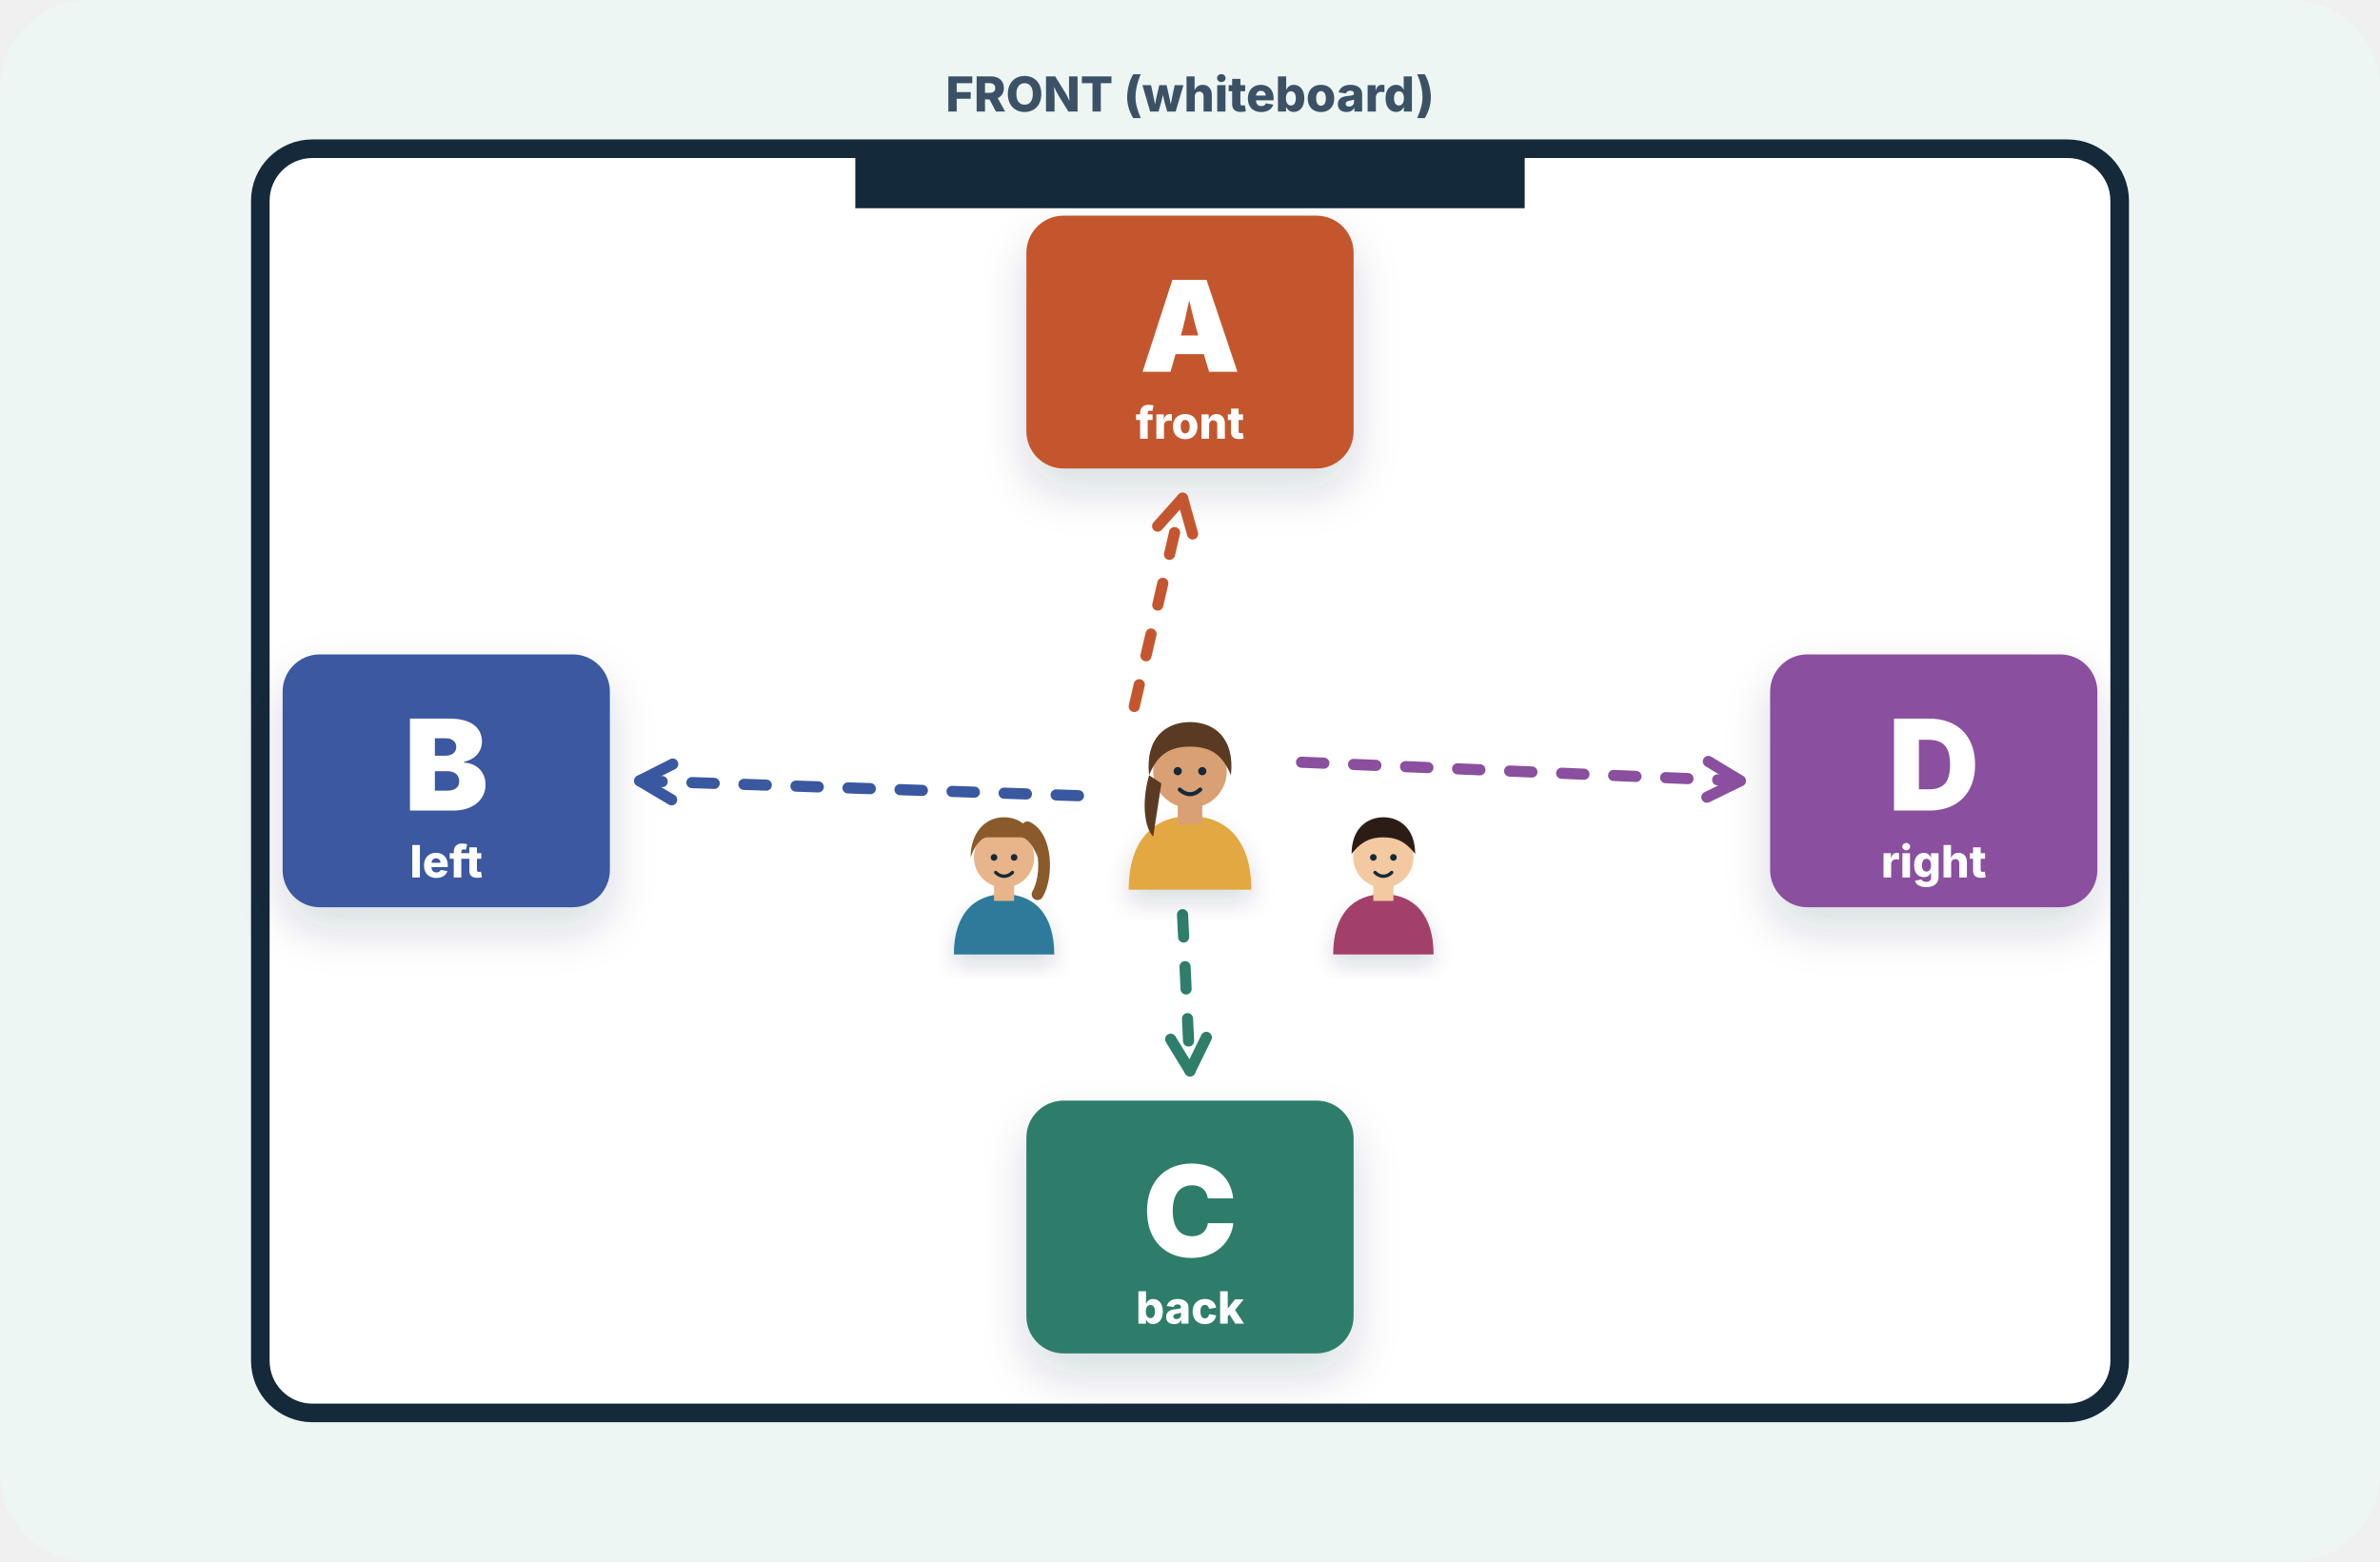
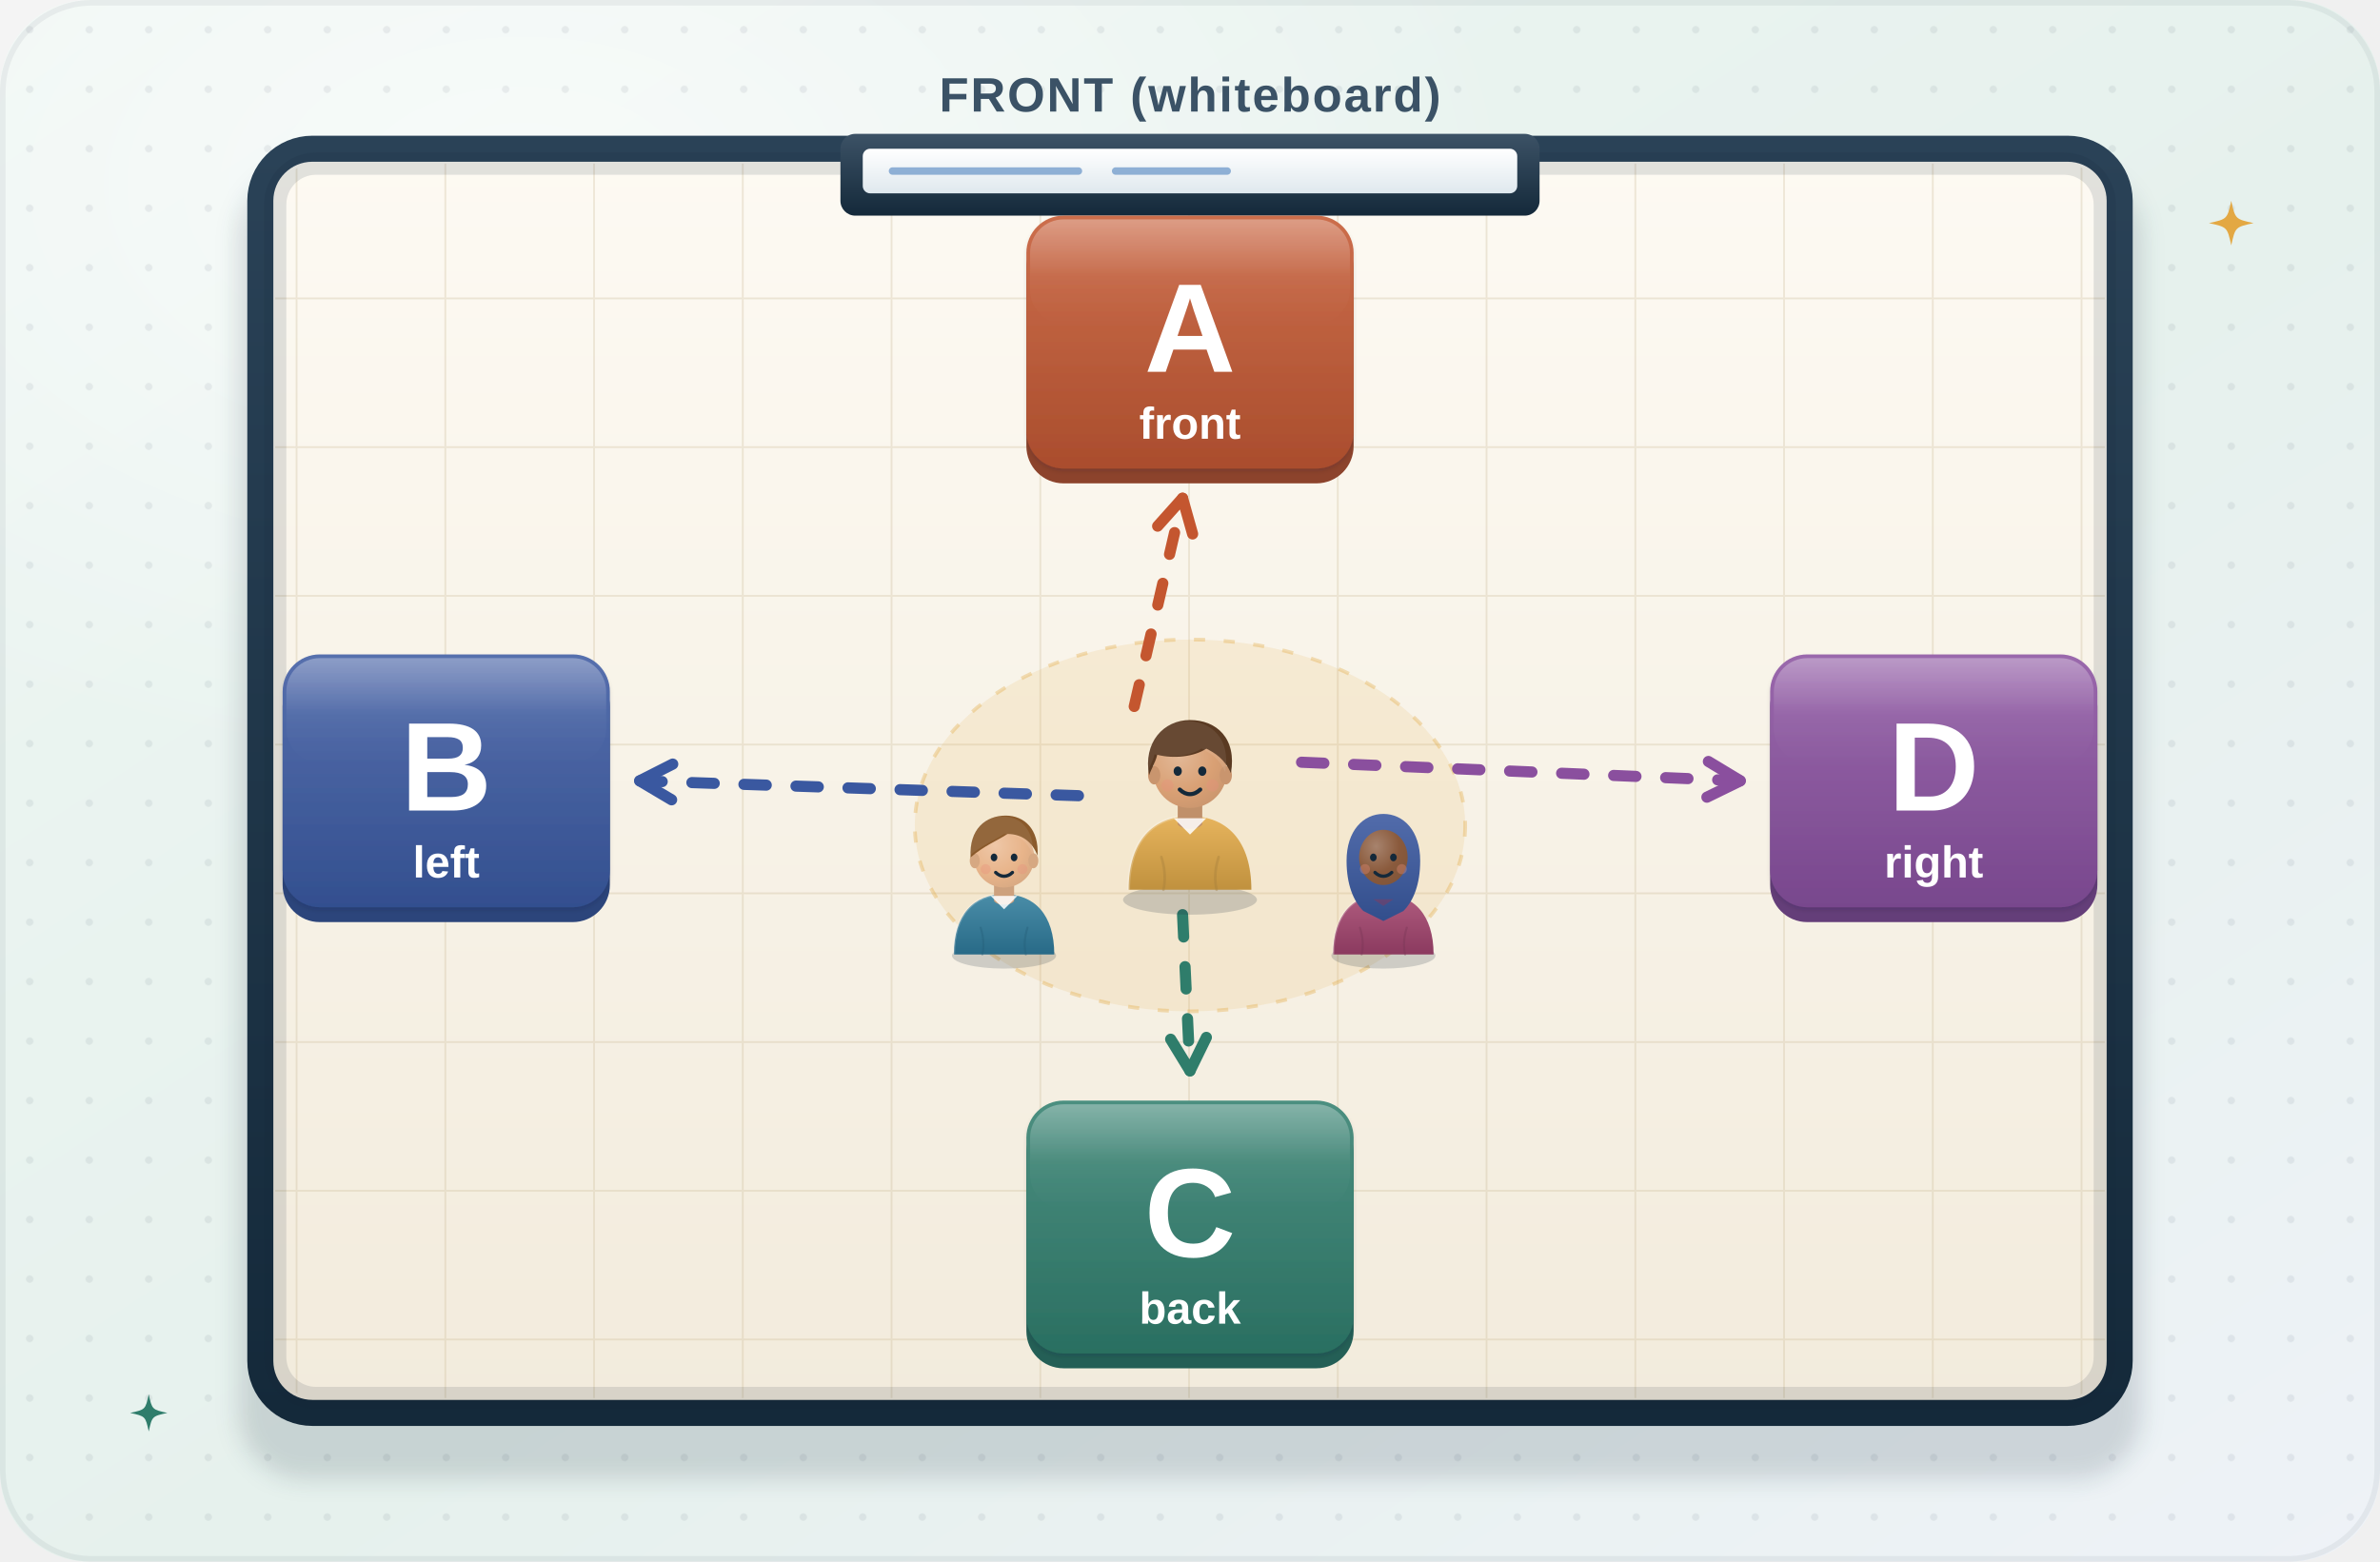
- <svg xmlns="http://www.w3.org/2000/svg" viewBox="0 0 640 420" fill="none" role="img" aria-label="A classroom seen from above with four corners: A front, B left, C back, D right.">
-   <style>.fl{animation:fl 5s ease-in-out infinite;transform-box:fill-box;transform-origin:center}.f2{animation-delay:-1.7s}.f3{animation-delay:-3.3s}
- .tw{animation:tw 2.8s ease-in-out infinite;transform-box:fill-box;transform-origin:center}.t2{animation-delay:-1.4s}.t3{animation-delay:-.7s}
- .sp{animation:sp 9s linear infinite;transform-box:fill-box;transform-origin:center}.pu{animation:pu 2.2s ease-in-out infinite;transform-box:fill-box;transform-origin:center}
- .dr{stroke-dasharray:6 8;animation:dr 1.6s linear infinite}.bl{animation:bl 1.8s steps(1) infinite}.b2{animation-delay:-.6s}.b3{animation-delay:-1.2s}
- .sw{animation:sw 3s ease-in-out infinite;transform-box:fill-box;transform-origin:bottom center}
- .wv{animation:wv 2.7s ease-out infinite;opacity:.8;transform-box:fill-box;transform-origin:left center}.w2{animation-delay:.9s}.w3{animation-delay:1.8s}
- .ri{animation:ri 6s ease-in-out infinite;transform-box:fill-box;transform-origin:center}.r2{animation-delay:-2s}.r3{animation-delay:-4s}
- .eq{animation:eq 1.2s ease-in-out infinite;transform-box:fill-box;transform-origin:bottom}.e2{animation-delay:-.3s}.e3{animation-delay:-.6s}.e4{animation-delay:-.9s}
- .pb{animation:pb 8s linear infinite;transform-box:fill-box;transform-origin:left}
- @keyframes fl{0%,100%{transform:translateY(0)}50%{transform:translateY(-6px)}}@keyframes tw{0%,100%{opacity:.3;transform:scale(.7)}50%{opacity:1;transform:scale(1.05)}}
- @keyframes sp{to{transform:rotate(360deg)}}@keyframes pu{0%,100%{transform:scale(1)}15%{transform:scale(1.12)}30%{transform:scale(1)}}
- @keyframes dr{to{stroke-dashoffset:-28}}@keyframes bl{0%,100%{opacity:1}50%{opacity:.25}}@keyframes sw{50%{transform:rotate(6deg)}}
- @keyframes wv{0%{opacity:0;transform:scale(.6)}25%{opacity:.9}100%{opacity:0;transform:scale(1.4)}}
- @keyframes ri{0%{opacity:0;transform:translateY(8px)}20%,70%{opacity:.85}100%{opacity:0;transform:translateY(-22px)}}
- @keyframes eq{0%,100%{transform:scaleY(.35)}50%{transform:scaleY(1)}}@keyframes pb{from{transform:scaleX(.05)}to{transform:scaleX(1)}}
- @media (prefers-reduced-motion:reduce){*{animation:none!important}}</style>
+ <svg xmlns="http://www.w3.org/2000/svg" viewBox="0 0 640 420" fill="none" role="img" aria-labelledby="cn-t">
+   <style>
+ .cn-fl { animation: cn-fl 6s ease-in-out infinite; } .cn-d1 { animation-delay: -2s; } .cn-d2 { animation-delay: -4s; } .cn-d3 { animation-delay: -1s; }
+ @keyframes cn-fl { 0%, 100% { transform: translateY(0); } 50% { transform: translateY(-5px); } }
+ .cn-tw { animation: cn-tw 3.4s ease-in-out infinite; transform-box: fill-box; transform-origin: center; }
+ @keyframes cn-tw { 0%, 100% { opacity: .35; transform: scale(.65); } 50% { opacity: 1; transform: scale(1); } }
+ .cn-pu { animation: cn-pu 3.6s ease-in-out infinite; transform-box: fill-box; transform-origin: center; }
+ @keyframes cn-pu { 0%, 100% { transform: scale(1); } 50% { transform: scale(1.06); } }
+ .cn-ring { animation: cn-ring 3.6s ease-out infinite; transform-box: fill-box; transform-origin: center; }
+ @keyframes cn-ring { 0% { opacity: .55; transform: scale(.9); } 80%, 100% { opacity: 0; transform: scale(1.35); } }
+ .cn-flow { animation: cn-flow 1.8s linear infinite; }
+ @keyframes cn-flow { to { stroke-dashoffset: -28; } }
+ .cn-bk { animation: cn-bk 5s infinite; transform-box: fill-box; transform-origin: center; } @keyframes cn-bk { 0%, 92%, 100% { transform: scaleY(1); } 95% { transform: scaleY(.1); } }
+ @media (prefers-reduced-motion: reduce) { * { animation: none !important; } }
+ </style>
  <defs>
-     <filter id="s" x="-30%" y="-30%" width="160%" height="170%">
-       <feDropShadow dx="0" dy="6" stdDeviation="6" flood-color="#14293a" flood-opacity=".16" />
-     </filter>
+     <filter id="cn-sh" x="-30%" y="-30%" width="160%" height="170%">
+       <feDropShadow dx="0" dy="9" stdDeviation="10" flood-color="#14293a" flood-opacity=".13" />
+       <feDropShadow dx="0" dy="1.5" stdDeviation="1.2" flood-color="#14293a" flood-opacity=".12" />
+     </filter>
+     <filter id="cn-sh2" x="-30%" y="-30%" width="160%" height="180%">
+       <feDropShadow dx="0" dy="4" stdDeviation="4" flood-color="#14293a" flood-opacity=".14" />
+       <feDropShadow dx="0" dy=".8" stdDeviation=".6" flood-color="#14293a" flood-opacity=".12" />
+     </filter>
+     <filter id="cn-shl" x="-30%" y="-30%" width="160%" height="170%">
+       <feDropShadow dx="0" dy="16" stdDeviation="18" flood-color="#14293a" flood-opacity=".15" />
+       <feDropShadow dx="0" dy="2" stdDeviation="2" flood-color="#14293a" flood-opacity=".1" />
+     </filter>
+     <filter id="cn-blur" x="-50%" y="-50%" width="200%" height="200%">
+       <feGaussianBlur stdDeviation="9" />
+     </filter>
+     <filter id="cn-bl3" x="-50%" y="-50%" width="200%" height="200%">
+       <feGaussianBlur stdDeviation="3" />
+     </filter>
+     <linearGradient id="cn-paper" x1="0" y1="0" x2="0" y2="1">
+       <stop offset="0" stop-color="#ffffff" />
+       <stop offset="1" stop-color="#fbf8f1" />
+     </linearGradient>
+     <linearGradient id="cn-rim" x1="0" y1="0" x2="0" y2="1">
+       <stop offset="0" stop-color="#fff" stop-opacity=".95" />
+       <stop offset=".25" stop-color="#fff" stop-opacity="0" />
+     </linearGradient>
+     <linearGradient id="cn-gloss" x1="0" y1="0" x2="0" y2="1">
+       <stop offset="0" stop-color="#fff" stop-opacity=".32" />
+       <stop offset=".55" stop-color="#fff" stop-opacity=".04" />
+       <stop offset="1" stop-color="#fff" stop-opacity="0" />
+     </linearGradient>
+     <radialGradient id="cn-glow" cx=".5" cy=".5" r=".5">
+       <stop offset="0" stop-color="#fff" stop-opacity=".85" />
+       <stop offset="1" stop-color="#fff" stop-opacity="0" />
+     </radialGradient>
+     <radialGradient id="cn-ao" cx=".5" cy=".5" r=".5">
+       <stop offset="0" stop-color="#14293a" stop-opacity=".22" />
+       <stop offset="1" stop-color="#14293a" stop-opacity="0" />
+     </radialGradient>
+     <pattern id="cn-dots" width="16" height="16" patternUnits="userSpaceOnUse">
+       <circle cx="8" cy="8" r="1" fill="#14293a" fill-opacity=".07" />
+     </pattern>
+     <linearGradient id="cn-g1" x1="0" y1="0" x2="1" y2="1">
+       <stop offset="0" stop-color="#eef6f3" />
+       <stop offset="0.55" stop-color="#e6f1ed" />
+       <stop offset="1" stop-color="#eef2f7" />
+     </linearGradient>
+     <linearGradient id="cn-g2" x1="0" y1="0" x2="0" y2="1">
+       <stop offset="0" stop-color="#fdfaf3" />
+       <stop offset="1" stop-color="#f2ebdc" />
+     </linearGradient>
+     <linearGradient id="cn-g3" x1="0" y1="0" x2="0" y2="1">
+       <stop offset="0" stop-color="#2a4257" />
+       <stop offset="1" stop-color="#14293a" />
+     </linearGradient>
+     <pattern id="cn-fl" width="40" height="40" patternUnits="userSpaceOnUse">
+       <path d="M0 0h40v40" stroke="#c9b892" stroke-opacity=".28" fill="none" />
+     </pattern>
+     <linearGradient id="cn-g4" x1="0" y1="0" x2="0" y2="1">
+       <stop offset="0" stop-color="#3c5266" />
+       <stop offset="1" stop-color="#14293a" />
+     </linearGradient>
+     <linearGradient id="cn-g5" x1="0" y1="0" x2="0" y2="1">
+       <stop offset="0" stop-color="#ffffff" />
+       <stop offset="1" stop-color="#dfe8ee" />
+     </linearGradient>
+     <linearGradient id="cn-g6" x1="0" y1="0" x2="0" y2="1">
+       <stop offset="0" stop-color="#cc6e4c" />
+       <stop offset="1" stop-color="#aa4d2d" />
+     </linearGradient>
+     <linearGradient id="cn-g7" x1="0" y1="0" x2="0" y2="1">
+       <stop offset="0" stop-color="#566fad" />
+       <stop offset="1" stop-color="#334f8f" />
+     </linearGradient>
+     <linearGradient id="cn-g8" x1="0" y1="0" x2="0" y2="1">
+       <stop offset="0" stop-color="#4c8f80" />
+       <stop offset="1" stop-color="#2a6f61" />
+     </linearGradient>
+     <linearGradient id="cn-g9" x1="0" y1="0" x2="0" y2="1">
+       <stop offset="0" stop-color="#9a68ac" />
+       <stop offset="1" stop-color="#78478d" />
+     </linearGradient>
+     <linearGradient id="cn-g10" x1="0" y1="0" x2="0" y2="1">
+       <stop offset="0" stop-color="#e7b45d" />
+       <stop offset="1" stop-color="#c0913e" />
+     </linearGradient>
+     <radialGradient id="cn-g11" cx=".35" cy=".3" r=".8">
+       <stop offset="0" stop-color="#e2b897" />
+       <stop offset=".6" stop-color="#d9a074" />
+       <stop offset="1" stop-color="#c9956e" />
+     </radialGradient>
+     <linearGradient id="cn-g12" x1="0" y1="0" x2="0" y2="1">
+       <stop offset="0" stop-color="#4a8da8" />
+       <stop offset="1" stop-color="#286a87" />
+     </linearGradient>
+     <radialGradient id="cn-g13" cx=".35" cy=".3" r=".8">
+       <stop offset="0" stop-color="#eec7a7" />
+       <stop offset=".6" stop-color="#e8b48a" />
+       <stop offset="1" stop-color="#d6a882" />
+     </radialGradient>
+     <linearGradient id="cn-g14" x1="0" y1="0" x2="0" y2="1">
+       <stop offset="0" stop-color="#b05c7f" />
+       <stop offset="1" stop-color="#8b3a5f" />
+     </linearGradient>
+     <radialGradient id="cn-g15" cx=".35" cy=".3" r=".8">
+       <stop offset="0" stop-color="#a7836d" />
+       <stop offset=".6" stop-color="#8a5a3c" />
+       <stop offset="1" stop-color="#80553a" />
+     </radialGradient>
+     <linearGradient id="cn-g16" x1="0" y1="0" x2="0" y2="1">
+       <stop offset="0" stop-color="#526cab" />
+       <stop offset="1" stop-color="#324e8c" />
+     </linearGradient>
  </defs>
-   <rect width="640" height="420" rx="24" fill="#eef6f3" />
-   <rect x="70" y="40" width="500" height="340" rx="14" fill="#fff" stroke="#14293a" stroke-width="5" />
-   <rect x="230" y="40" width="180" height="16" fill="#14293a" />
-   <text x="320" y="30" font-family="Inter,Arial,sans-serif" font-size="13" font-weight="800" fill="#3b5266" text-anchor="middle">FRONT (whiteboard)</text>
-   <g class="pu">
-     <g transform="translate(320 92) scale(1)">
-       <rect x="-44" y="-34" width="88" height="68" rx="10" fill="#c4562f" filter="url(#s)" />
-       <text x="0" y="8" font-family="Inter,Arial,sans-serif" font-size="34" font-weight="900" fill="#fff" text-anchor="middle">A</text>
-       <text x="0" y="26" font-family="Inter,Arial,sans-serif" font-size="12" font-weight="800" fill="#fff" text-anchor="middle">front</text>
-     </g>
-   </g>
-   <g class="pu">
-     <g transform="translate(120 210) scale(1)">
-       <rect x="-44" y="-34" width="88" height="68" rx="10" fill="#3a58a0" filter="url(#s)" />
-       <text x="0" y="8" font-family="Inter,Arial,sans-serif" font-size="34" font-weight="900" fill="#fff" text-anchor="middle">B</text>
-       <text x="0" y="26" font-family="Inter,Arial,sans-serif" font-size="12" font-weight="800" fill="#fff" text-anchor="middle">left</text>
-     </g>
-   </g>
-   <g class="pu">
-     <g transform="translate(320 330) scale(1)">
-       <rect x="-44" y="-34" width="88" height="68" rx="10" fill="#2f7d6b" filter="url(#s)" />
-       <text x="0" y="8" font-family="Inter,Arial,sans-serif" font-size="34" font-weight="900" fill="#fff" text-anchor="middle">C</text>
-       <text x="0" y="26" font-family="Inter,Arial,sans-serif" font-size="12" font-weight="800" fill="#fff" text-anchor="middle">back</text>
-     </g>
-   </g>
-   <g class="pu">
-     <g transform="translate(520 210) scale(1)">
-       <rect x="-44" y="-34" width="88" height="68" rx="10" fill="#8a4f9e" filter="url(#s)" />
-       <text x="0" y="8" font-family="Inter,Arial,sans-serif" font-size="34" font-weight="900" fill="#fff" text-anchor="middle">D</text>
-       <text x="0" y="26" font-family="Inter,Arial,sans-serif" font-size="12" font-weight="800" fill="#fff" text-anchor="middle">right</text>
-     </g>
-   </g>
-   <path class="dr" d="M305.0 190.0L318.0 134.0" stroke="#c4562f" stroke-width="3" stroke-linecap="round" />
-   <path d="M320.7 143.6L318.0 134.0L311.3 141.5" stroke="#c4562f" stroke-width="3" fill="none" stroke-linecap="round" stroke-linejoin="round" />
-   <path class="dr" d="M290.0 214.0L172.0 210.0" stroke="#3a58a0" stroke-width="3" stroke-linecap="round" />
-   <path d="M180.9 205.5L172.0 210.0L180.6 215.1" stroke="#3a58a0" stroke-width="3" fill="none" stroke-linecap="round" stroke-linejoin="round" />
-   <path class="dr" d="M318.0 246.0L320.0 288.0" stroke="#2f7d6b" stroke-width="3" stroke-linecap="round" />
-   <path d="M314.8 279.5L320.0 288.0L324.4 279.0" stroke="#2f7d6b" stroke-width="3" fill="none" stroke-linecap="round" stroke-linejoin="round" />
-   <path class="dr" d="M350.0 205.0L468.0 210.0" stroke="#8a4f9e" stroke-width="3" stroke-linecap="round" />
-   <path d="M459.0 214.4L468.0 210.0L459.4 204.8" stroke="#8a4f9e" stroke-width="3" fill="none" stroke-linecap="round" stroke-linejoin="round" />
-   <g class="fl">
-     <g transform="translate(320 214) scale(0.55)">
-       <path d="M-30 46c0-24 12-36 30-36s30 12 30 36z" fill="#e3a843" filter="url(#s)" />
-       <rect x="-6" y="2" width="12" height="12" fill="#d9a074" />
-       <circle cx="0" cy="-12" r="18" fill="#d9a074" />
-       <path d="M-20-10c-2-18 8-26 20-26s22 8 20 26c-4-10-10-14-20-14s-16 4-20 14zM-20-10c-4 14-2 26 2 30l4-26z" fill="#5a3a22" />
-       <circle cx="-6" cy="-12" r="2" fill="#14293a" />
-       <circle cx="6" cy="-12" r="2" fill="#14293a" />
-       <path d="M-5-3c3 3 7 3 10 0" stroke="#14293a" stroke-width="2" fill="none" stroke-linecap="round" />
-     </g>
-   </g>
-   <g class="fl f2">
-     <g transform="translate(270 236) scale(0.45)">
-       <path d="M-30 46c0-24 12-36 30-36s30 12 30 36z" fill="#2d7a9a" filter="url(#s)" />
-       <rect x="-6" y="2" width="12" height="12" fill="#e8b48a" />
-       <circle cx="0" cy="-12" r="18" fill="#e8b48a" />
-       <path d="M-20-12c0-14 8-24 20-24s20 10 20 24c-2-6-6-12-10-12h-20c-4 0-8 6-10 12z" fill="#8a5a2b" />
-       <path d="M14-30c12 6 12 30 6 40" stroke="#8a5a2b" stroke-width="7" fill="none" stroke-linecap="round" />
-       <circle cx="-6" cy="-12" r="2" fill="#14293a" />
-       <circle cx="6" cy="-12" r="2" fill="#14293a" />
-       <path d="M-5-3c3 3 7 3 10 0" stroke="#14293a" stroke-width="2" fill="none" stroke-linecap="round" />
-     </g>
-   </g>
-   <g class="fl f3">
-     <g transform="translate(372 236) scale(0.45)">
-       <path d="M-30 46c0-24 12-36 30-36s30 12 30 36z" fill="#a3416a" filter="url(#s)" />
-       <rect x="-6" y="2" width="12" height="12" fill="#f2c9a0" />
-       <circle cx="0" cy="-12" r="18" fill="#f2c9a0" />
-       <path d="M-19-14c0-16 10-22 19-22s19 6 19 22c-6-8-12-10-19-10s-13 2-19 10z" fill="#2b1d16" />
-       <circle cx="-6" cy="-12" r="2" fill="#14293a" />
-       <circle cx="6" cy="-12" r="2" fill="#14293a" />
-       <path d="M-5-3c3 3 7 3 10 0" stroke="#14293a" stroke-width="2" fill="none" stroke-linecap="round" />
-     </g>
-   </g>
+   <rect width="640" height="420" rx="24" fill="url(#cn-g1)" />
+   <ellipse cx="141" cy="50" rx="269" ry="160" fill="url(#cn-glow)" opacity=".7" />
+   <rect width="640" height="420" rx="24" fill="url(#cn-dots)" />
+   <rect x=".75" y=".75" width="638.5" height="418.5" rx="24" stroke="#14293a" stroke-opacity=".06" stroke-width="1.5" />
+   <text x="320" y="30" font-family="'Helvetica Neue', Arial, sans-serif" font-weight="800" font-size="13" fill="#3b5266" text-anchor="middle" letter-spacing=".5">FRONT (whiteboard)</text>
+   <rect x="64" y="40" width="512" height="352" rx="18" fill="#14293a" opacity=".15" filter="url(#cn-bl3)" transform="translate(0 6)" />
+   <rect x="70" y="40" width="500" height="340" rx="14" fill="url(#cn-g2)" stroke="url(#cn-g3)" stroke-width="7" />
+   <rect x="74" y="44" width="492" height="332" rx="11" fill="url(#cn-fl)" />
+   <rect x="74" y="44" width="492" height="332" rx="11" stroke="#14293a" stroke-opacity=".12" stroke-width="6" fill="none" />
+   <rect x="226" y="36" width="188" height="22" rx="4" fill="url(#cn-g4)" />
+   <rect x="232" y="40" width="176" height="12" rx="2" fill="url(#cn-g5)" />
+   <path d="M240 46h50M300 46h30" stroke="#2f6db5" stroke-opacity=".5" stroke-width="2" stroke-linecap="round" />
+   <ellipse cx="320" cy="222" rx="74" ry="50" fill="#e3a843" fill-opacity=".14" stroke="#e3a843" stroke-opacity=".35" stroke-dasharray="3 5" />
+   <g class="cn-pu" style="animation-delay:0s">
+     <g transform="translate(320 92)">
+       <rect x="-44" y="-30" width="88" height="68" rx="10" fill="#8c432c" />
+       <rect x="-44" y="-34" width="88" height="68" rx="10" fill="url(#cn-g6)" filter="url(#cn-sh2)" />
+       <rect x="-43" y="-33" width="86" height="28" rx="9" fill="url(#cn-gloss)" />
+       <text x="0" y="8" font-family="'Helvetica Neue', Arial, sans-serif" font-weight="900" font-size="34" fill="#fff" text-anchor="middle">A</text>
+       <text x="0" y="26" font-family="'Helvetica Neue', Arial, sans-serif" font-weight="800" font-size="12" fill="#fff" text-anchor="middle">front</text>
+     </g>
+   </g>
+   <g class="cn-pu" style="animation-delay:-0.9s">
+     <g transform="translate(120 210)">
+       <rect x="-44" y="-30" width="88" height="68" rx="10" fill="#2c457b" />
+       <rect x="-44" y="-34" width="88" height="68" rx="10" fill="url(#cn-g7)" filter="url(#cn-sh2)" />
+       <rect x="-43" y="-33" width="86" height="28" rx="9" fill="url(#cn-gloss)" />
+       <text x="0" y="8" font-family="'Helvetica Neue', Arial, sans-serif" font-weight="900" font-size="34" fill="#fff" text-anchor="middle">B</text>
+       <text x="0" y="26" font-family="'Helvetica Neue', Arial, sans-serif" font-weight="800" font-size="12" fill="#fff" text-anchor="middle">left</text>
+     </g>
+   </g>
+   <g class="cn-pu" style="animation-delay:-1.8s">
+     <g transform="translate(320 330)">
+       <rect x="-44" y="-30" width="88" height="68" rx="10" fill="#245f56" />
+       <rect x="-44" y="-34" width="88" height="68" rx="10" fill="url(#cn-g8)" filter="url(#cn-sh2)" />
+       <rect x="-43" y="-33" width="86" height="28" rx="9" fill="url(#cn-gloss)" />
+       <text x="0" y="8" font-family="'Helvetica Neue', Arial, sans-serif" font-weight="900" font-size="34" fill="#fff" text-anchor="middle">C</text>
+       <text x="0" y="26" font-family="'Helvetica Neue', Arial, sans-serif" font-weight="800" font-size="12" fill="#fff" text-anchor="middle">back</text>
+     </g>
+   </g>
+   <g class="cn-pu" style="animation-delay:-2.7s">
+     <g transform="translate(520 210)">
+       <rect x="-44" y="-30" width="88" height="68" rx="10" fill="#643e79" />
+       <rect x="-44" y="-34" width="88" height="68" rx="10" fill="url(#cn-g9)" filter="url(#cn-sh2)" />
+       <rect x="-43" y="-33" width="86" height="28" rx="9" fill="url(#cn-gloss)" />
+       <text x="0" y="8" font-family="'Helvetica Neue', Arial, sans-serif" font-weight="900" font-size="34" fill="#fff" text-anchor="middle">D</text>
+       <text x="0" y="26" font-family="'Helvetica Neue', Arial, sans-serif" font-weight="800" font-size="12" fill="#fff" text-anchor="middle">right</text>
+     </g>
+   </g>
+   <path class="cn-flow" d="M305.0 190.0L318.0 134.0" stroke="#c4562f" stroke-width="3" stroke-dasharray="6 8" stroke-linecap="round" />
+   <path d="M320.7 143.6L318.0 134.0L311.3 141.5" stroke="#c4562f" stroke-width="3" stroke-linecap="round" stroke-linejoin="round" />
+   <path class="cn-flow" d="M290.0 214.0L172.0 210.0" stroke="#3a58a0" stroke-width="3" stroke-dasharray="6 8" stroke-linecap="round" />
+   <path d="M180.9 205.5L172.0 210.0L180.6 215.1" stroke="#3a58a0" stroke-width="3" stroke-linecap="round" stroke-linejoin="round" />
+   <path class="cn-flow" d="M318.0 246.0L320.0 288.0" stroke="#2f7d6b" stroke-width="3" stroke-dasharray="6 8" stroke-linecap="round" />
+   <path d="M314.8 279.5L320.0 288.0L324.4 279.0" stroke="#2f7d6b" stroke-width="3" stroke-linecap="round" stroke-linejoin="round" />
+   <path class="cn-flow" d="M350.0 205.0L468.0 210.0" stroke="#8a4f9e" stroke-width="3" stroke-dasharray="6 8" stroke-linecap="round" />
+   <path d="M459.0 214.4L468.0 210.0L459.4 204.8" stroke="#8a4f9e" stroke-width="3" stroke-linecap="round" stroke-linejoin="round" />
+   <ellipse cx="320" cy="242" rx="18" ry="4" fill="#14293a" opacity=".18" />
+   <ellipse cx="270" cy="257" rx="14" ry="3.5" fill="#14293a" opacity=".18" />
+   <ellipse cx="372" cy="257" rx="14" ry="3.5" fill="#14293a" opacity=".18" />
+   <g class="cn-fl">
+     <g transform="translate(320 214) scale(0.55 0.55)">
+       <path d="M-30 46c0-24 12-36 30-36s30 12 30 36z" fill="url(#cn-g10)" />
+       <path d="M-30 46c0-24 12-36 30-36" stroke="#fff" stroke-opacity=".22" stroke-width="1.4" />
+       <path d="M-14 30c2 6 2 12 1 16M14 30c-2 6-2 12-1 16" stroke="#a27d3a" stroke-opacity=".35" stroke-width="1.3" stroke-linecap="round" />
+       <path d="M-6 2h12v12c-2 3-10 3-12 0z" fill="#c0906a" />
+       <path d="M-8 11l8 8 8-8" fill="#fff" opacity=".85" />
+       <circle cx="0" cy="-12" r="18" fill="url(#cn-g11)" />
+       <ellipse cx="-17.5" cy="-10" rx="3" ry="4.5" fill="#c9956e" />
+       <ellipse cx="17.5" cy="-10" rx="3" ry="4.5" fill="#c9956e" />
+       <path d="M-20-10c-3-16 7-27 20-27s23 9 20 26c-3-7-8-10-12-12-6 4-16 5-24 3-1 4-3 7-4 10z" fill="#5a3a22" />
+       <path d="M-20-10c-3-16 7-27 20-27s23 9 20 26c-3-7-8-10-12-12-6 4-16 5-24 3-1 4-3 7-4 10z" fill="#fff" opacity=".08" transform="translate(-2 -1) scale(.96)" />
+       <g class="cn-bk">
+         <ellipse cx="-6" cy="-12" rx="2" ry="2.3" fill="#14293a" />
+         <ellipse cx="6" cy="-12" rx="2" ry="2.3" fill="#14293a" />
+       </g>
+       <circle cx="-11" cy="-5" r="3" fill="#e8907a" opacity=".35" />
+       <circle cx="11" cy="-5" r="3" fill="#e8907a" opacity=".35" />
+       <path d="M-5-3c3 3 7 3 10 0" stroke="#14293a" stroke-width="2" stroke-linecap="round" />
+     </g>
+   </g>
+   <g class="cn-fl cn-d1">
+     <g transform="translate(270 236) scale(0.45 0.45)">
+       <path d="M-30 46c0-24 12-36 30-36s30 12 30 36z" fill="url(#cn-g12)" />
+       <path d="M-30 46c0-24 12-36 30-36" stroke="#fff" stroke-opacity=".22" stroke-width="1.4" />
+       <path d="M-14 30c2 6 2 12 1 16M14 30c-2 6-2 12-1 16" stroke="#235d77" stroke-opacity=".35" stroke-width="1.3" stroke-linecap="round" />
+       <path d="M-6 2h12v12c-2 3-10 3-12 0z" fill="#cda17e" />
+       <path d="M-8 11l8 8 8-8" fill="#fff" opacity=".85" />
+       <circle cx="0" cy="-12" r="18" fill="url(#cn-g13)" />
+       <ellipse cx="-17.5" cy="-10" rx="3" ry="4.5" fill="#d6a882" />
+       <ellipse cx="17.5" cy="-10" rx="3" ry="4.5" fill="#d6a882" />
+       <path d="M-20-12c-1-17 9-25 21-25 11 0 20 8 19 24-3-8-9-13-18-13-6 4-14 7-22 14z" fill="#8a5a2b" />
+       <path d="M-20-12c-1-17 9-25 21-25 11 0 20 8 19 24-3-8-9-13-18-13-6 4-14 7-22 14z" fill="#fff" opacity=".08" transform="translate(-2 -1) scale(.96)" />
+       <g class="cn-bk">
+         <ellipse cx="-6" cy="-12" rx="2" ry="2.3" fill="#14293a" />
+         <ellipse cx="6" cy="-12" rx="2" ry="2.3" fill="#14293a" />
+       </g>
+       <circle cx="-11" cy="-5" r="3" fill="#e8907a" opacity=".35" />
+       <circle cx="11" cy="-5" r="3" fill="#e8907a" opacity=".35" />
+       <path d="M-5-3c3 3 7 3 10 0" stroke="#14293a" stroke-width="2" stroke-linecap="round" />
+     </g>
+   </g>
+   <g class="cn-fl cn-d2">
+     <g transform="translate(372 236) scale(0.45 0.45)">
+       <path d="M-30 46c0-24 12-36 30-36s30 12 30 36z" fill="url(#cn-g14)" />
+       <path d="M-30 46c0-24 12-36 30-36" stroke="#fff" stroke-opacity=".22" stroke-width="1.4" />
+       <path d="M-14 30c2 6 2 12 1 16M14 30c-2 6-2 12-1 16" stroke="#753555" stroke-opacity=".35" stroke-width="1.3" stroke-linecap="round" />
+       <path d="M-22-10c0-18 10-28 22-28s22 10 22 28c0 14-4 24-10 30l-12 6-12-6c-6-6-10-16-10-30z" fill="url(#cn-g16)" />
+       <path d="M-6 13l6 4 6-4" fill="#85395c" opacity=".5" />
+       <ellipse cx="0" cy="-12" rx="14.5" ry="16.5" fill="url(#cn-g15)" />
+       <g class="cn-bk">
+         <ellipse cx="-6" cy="-12" rx="2" ry="2.3" fill="#14293a" />
+         <ellipse cx="6" cy="-12" rx="2" ry="2.3" fill="#14293a" />
+       </g>
+       <circle cx="-11" cy="-5" r="3" fill="#e8907a" opacity=".35" />
+       <circle cx="11" cy="-5" r="3" fill="#e8907a" opacity=".35" />
+       <path d="M-5-3c3 3 7 3 10 0" stroke="#14293a" stroke-width="2" stroke-linecap="round" />
+     </g>
+   </g>
+   <path class="cn-tw" d="M600 54C601.08 58.92 601.08 58.92 606 60C601.08 61.08 601.08 61.08 600 66C598.92 61.08 598.92 61.08 594 60C598.92 58.92 598.92 58.92 600 54z" fill="#e3a843" />
+   <path class="cn-tw" style="animation-delay:-1.6s" d="M40 375C40.9 379.1 40.9 379.1 45 380C40.9 380.9 40.9 380.9 40 385C39.1 380.9 39.1 380.9 35 380C39.1 379.1 39.1 379.1 40 375z" fill="#2f7d6b" />
</svg>
